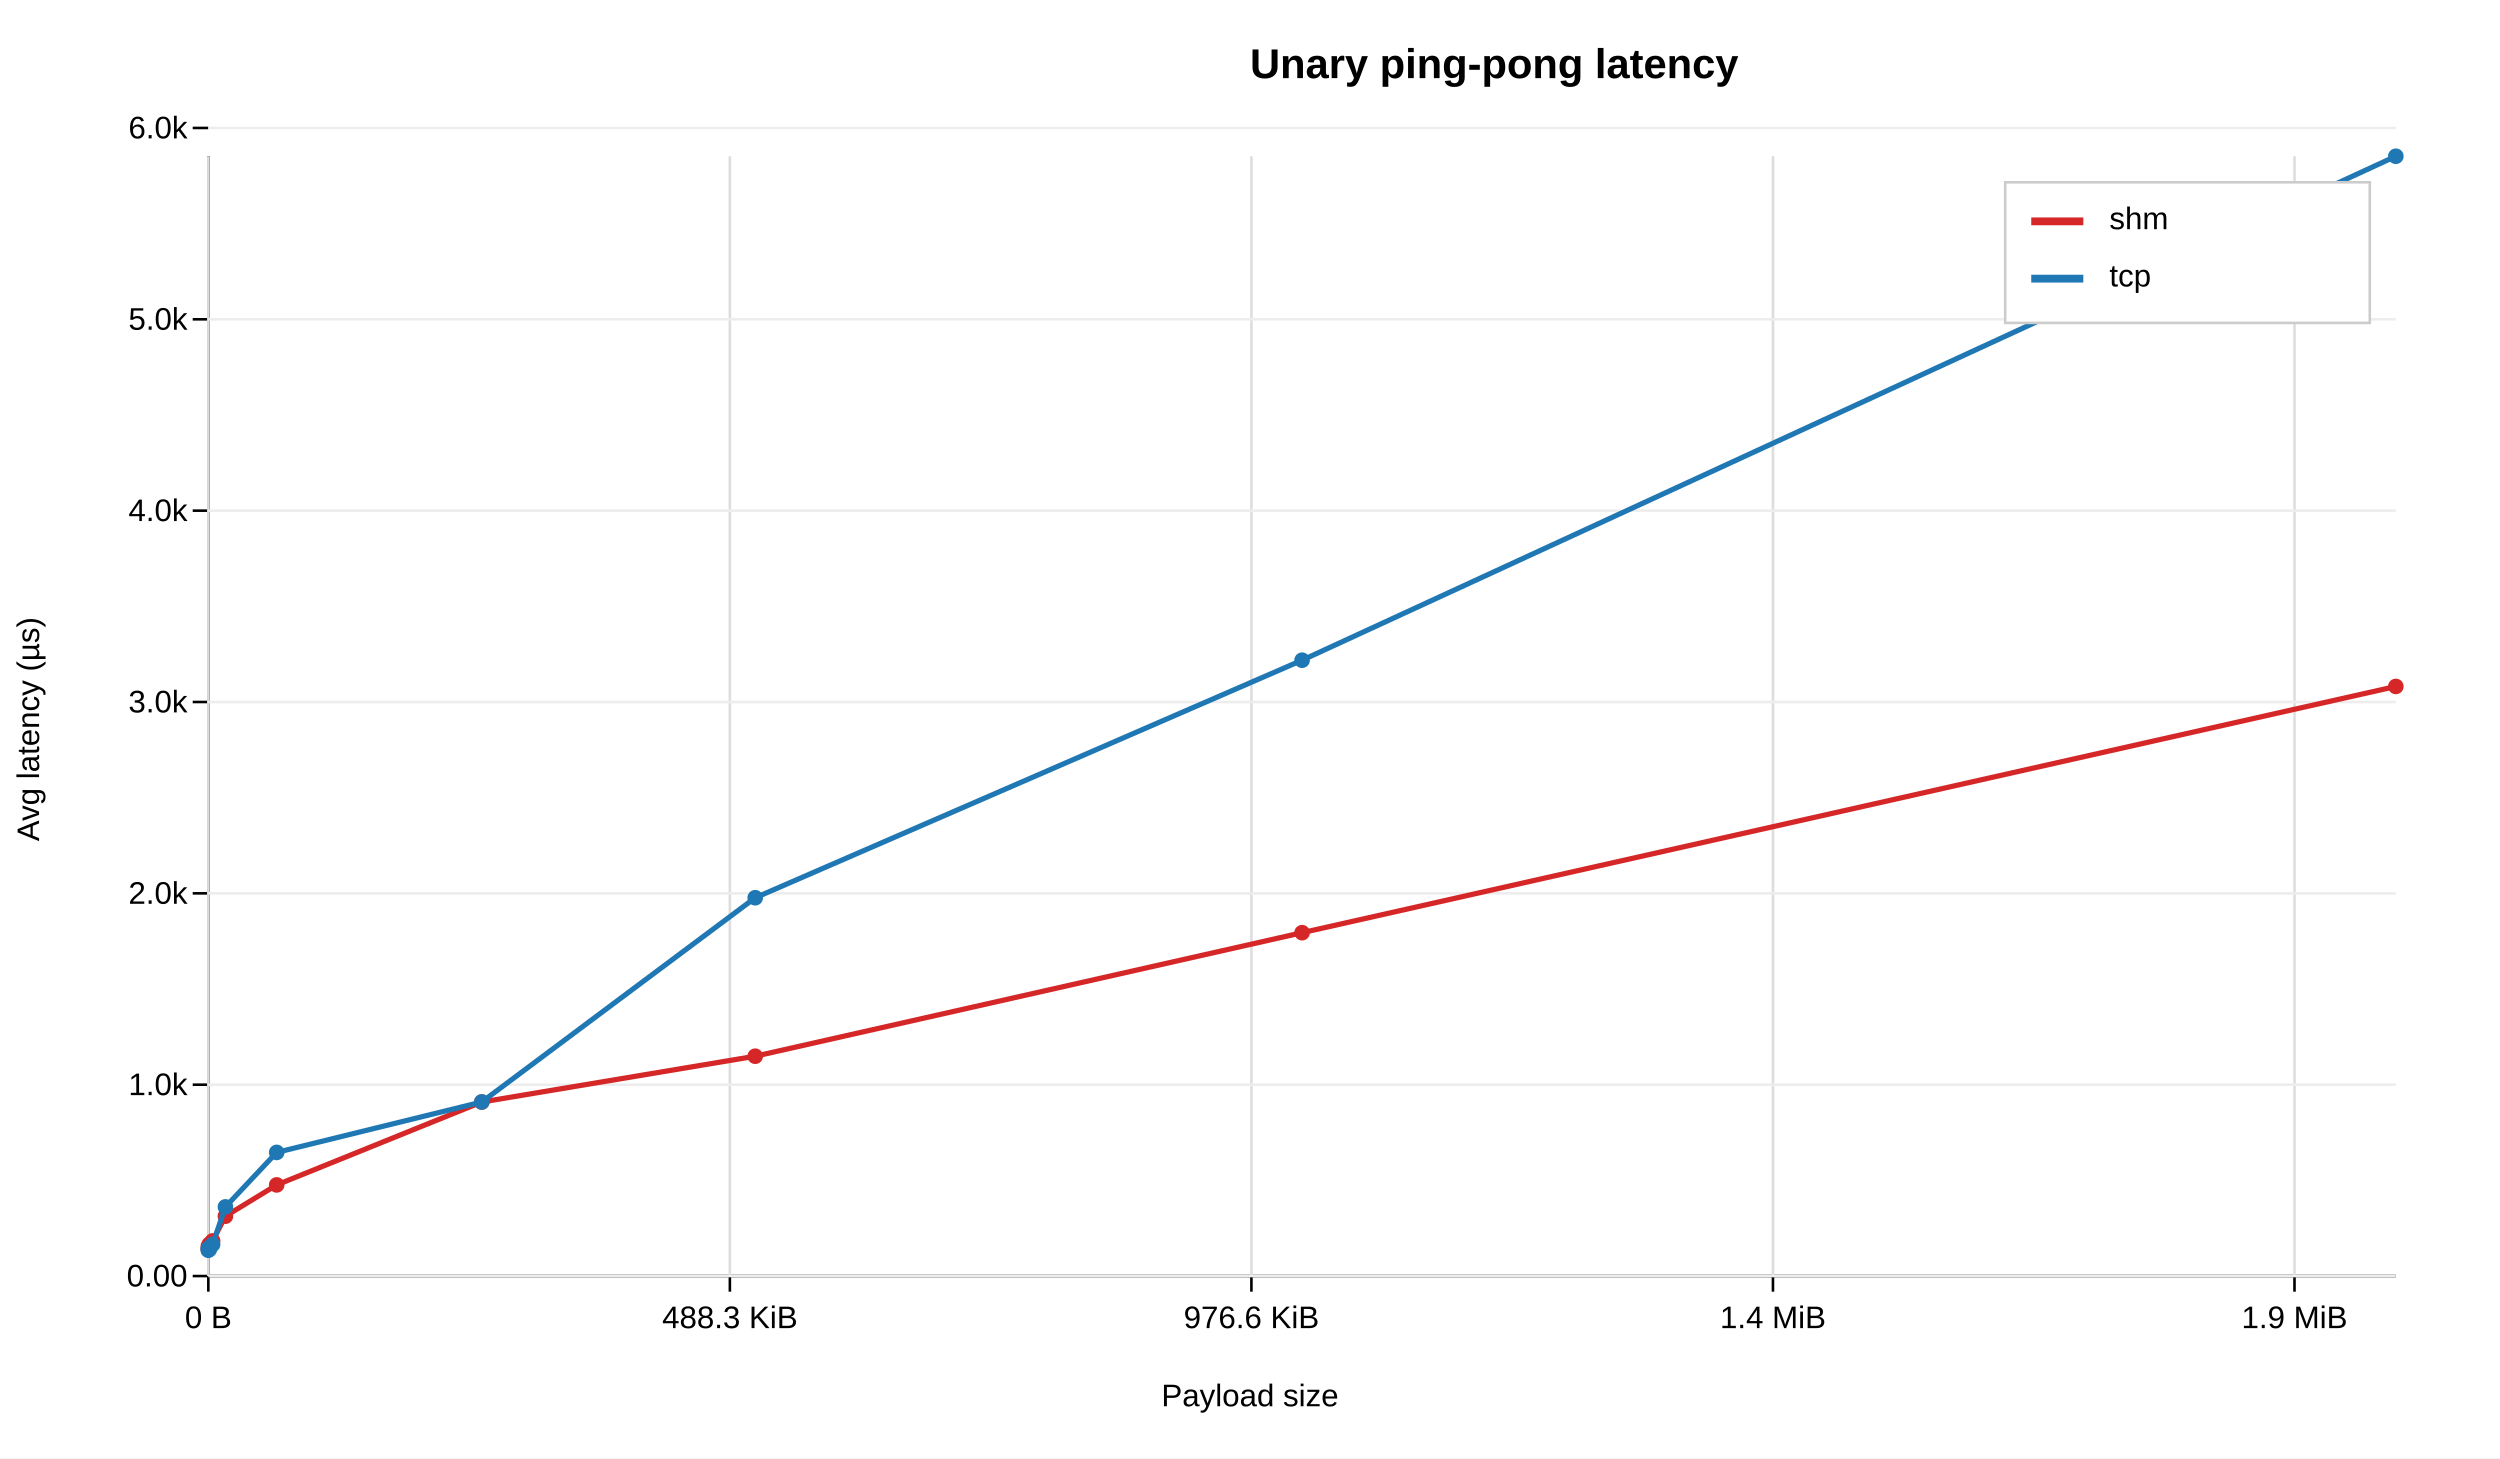
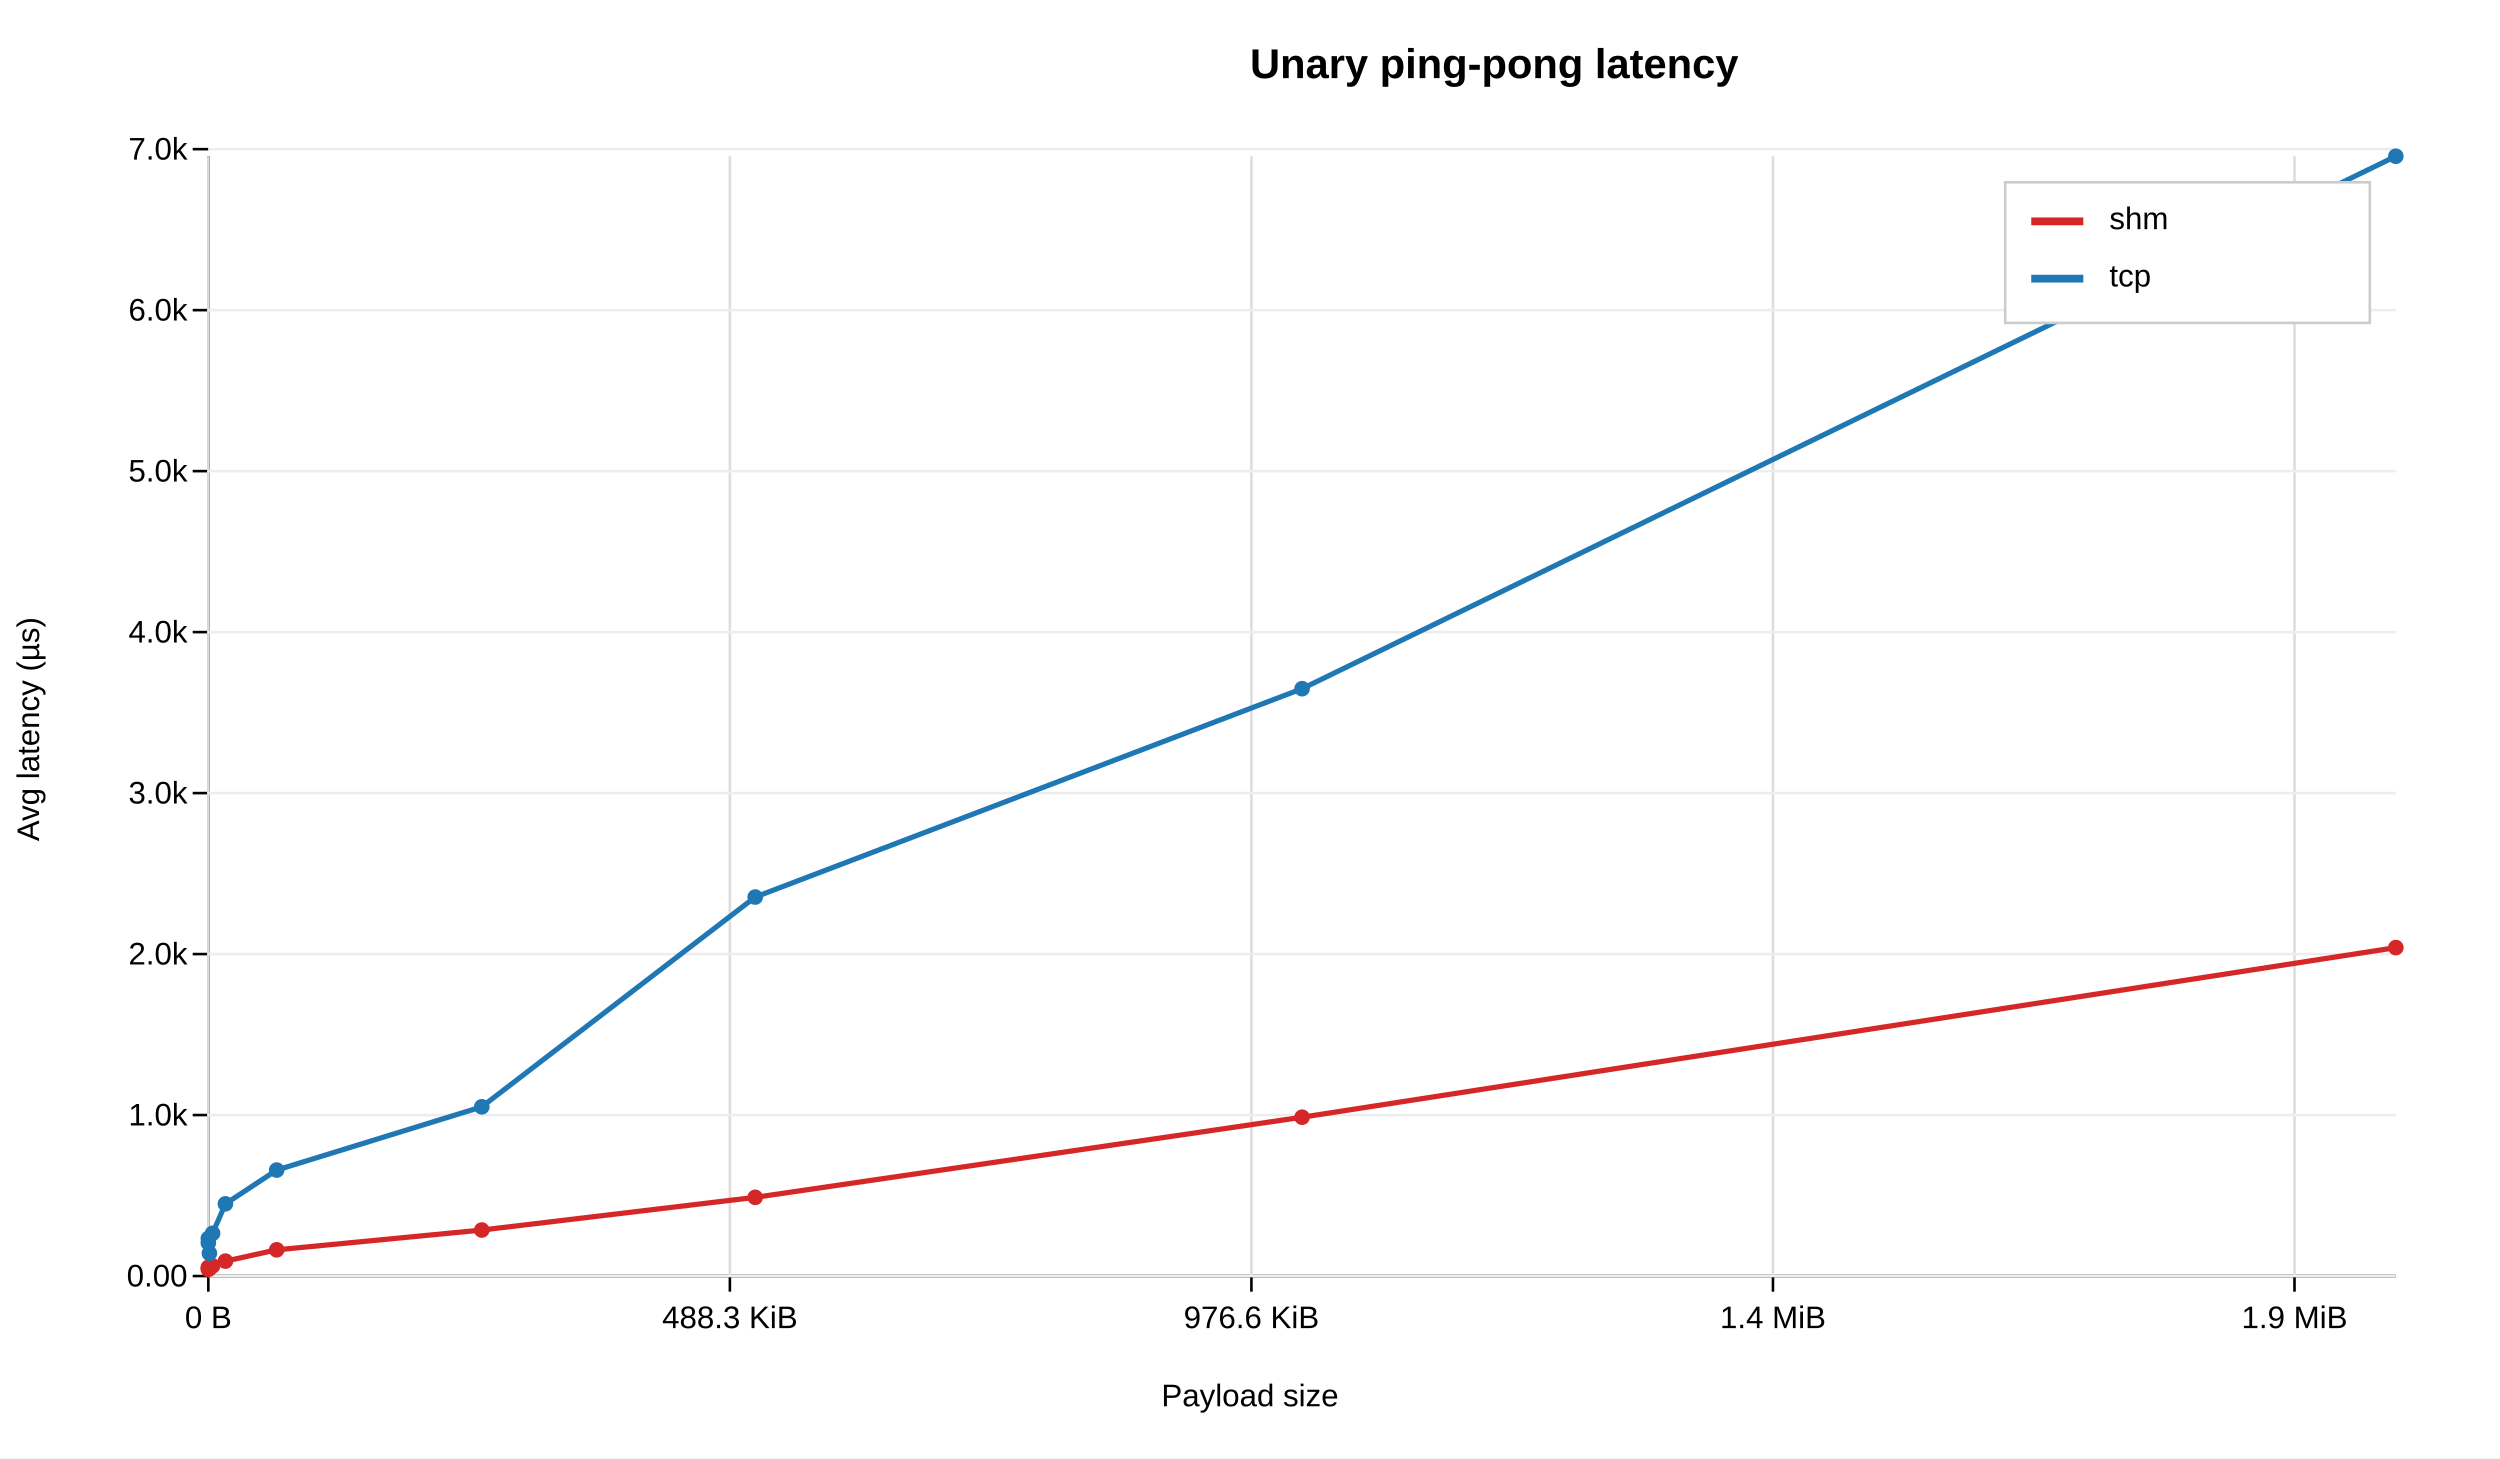
<svg xmlns="http://www.w3.org/2000/svg" width="960" height="560" viewBox="0 0 960 560">
  <style>text{font-family:Arial, sans-serif;font-size:12px;} .title{font-size:16px;font-weight:bold;}</style>
  <rect width="100%" height="100%" fill="white" />
  <text x="480" y="30" class="title">Unary ping-pong latency</text>
  <text x="480" y="540" text-anchor="middle">Payload size</text>
  <text x="15" y="280" transform="rotate(-90 15,280)" text-anchor="middle">Avg latency (µs)</text>
  <line x1="80" y1="490" x2="920" y2="490" stroke="black" stroke-width="1" />
  <line x1="80" y1="490" x2="80" y2="60" stroke="black" stroke-width="1" />
  <line x1="80" y1="490" x2="80" y2="496" stroke="black" />
  <text x="80" y="510" text-anchor="middle">0 B</text>
  <line x1="280.272" y1="490" x2="280.272" y2="496" stroke="black" />
  <text x="280.272" y="510" text-anchor="middle">488.3 KiB</text>
  <line x1="480.543" y1="490" x2="480.543" y2="496" stroke="black" />
  <text x="480.543" y="510" text-anchor="middle">976.6 KiB</text>
  <line x1="680.815" y1="490" x2="680.815" y2="496" stroke="black" />
  <text x="680.815" y="510" text-anchor="middle">1.4 MiB</text>
  <line x1="881.086" y1="490" x2="881.086" y2="496" stroke="black" />
  <text x="881.086" y="510" text-anchor="middle">1.9 MiB</text>
  <line x1="1081.358" y1="490" x2="1081.358" y2="496" stroke="black" />
  <text x="1081.358" y="510" text-anchor="middle">2.4 MiB</text>
  <line x1="74" y1="490" x2="80" y2="490" stroke="black" />
  <text x="72" y="494" text-anchor="end">0.00</text>
-   <line x1="74" y1="416.523" x2="80" y2="416.523" stroke="black" />
-   <text x="72" y="420.523" text-anchor="end">1.0k</text>
-   <line x1="74" y1="343.046" x2="80" y2="343.046" stroke="black" />
-   <text x="72" y="347.046" text-anchor="end">2.0k</text>
-   <line x1="74" y1="269.569" x2="80" y2="269.569" stroke="black" />
-   <text x="72" y="273.569" text-anchor="end">3.0k</text>
-   <line x1="74" y1="196.092" x2="80" y2="196.092" stroke="black" />
-   <text x="72" y="200.092" text-anchor="end">4.0k</text>
-   <line x1="74" y1="122.615" x2="80" y2="122.615" stroke="black" />
-   <text x="72" y="126.615" text-anchor="end">5.0k</text>
-   <line x1="74" y1="49.138" x2="80" y2="49.138" stroke="black" />
-   <text x="72" y="53.138" text-anchor="end">6.0k</text>
+   <line x1="74" y1="428.183" x2="80" y2="428.183" stroke="black" />
+   <text x="72" y="432.183" text-anchor="end">1.0k</text>
+   <line x1="74" y1="366.365" x2="80" y2="366.365" stroke="black" />
+   <text x="72" y="370.365" text-anchor="end">2.0k</text>
+   <line x1="74" y1="304.548" x2="80" y2="304.548" stroke="black" />
+   <text x="72" y="308.548" text-anchor="end">3.0k</text>
+   <line x1="74" y1="242.73" x2="80" y2="242.73" stroke="black" />
+   <text x="72" y="246.73" text-anchor="end">4.0k</text>
+   <line x1="74" y1="180.913" x2="80" y2="180.913" stroke="black" />
+   <text x="72" y="184.913" text-anchor="end">5.0k</text>
+   <line x1="74" y1="119.096" x2="80" y2="119.096" stroke="black" />
+   <text x="72" y="123.096" text-anchor="end">6.0k</text>
+   <line x1="74" y1="57.278" x2="80" y2="57.278" stroke="black" />
+   <text x="72" y="61.278" text-anchor="end">7.0k</text>
  <line x1="80" y1="490" x2="80" y2="60" stroke="#dddddd" stroke-width="1" />
  <line x1="280.272" y1="490" x2="280.272" y2="60" stroke="#dddddd" stroke-width="1" />
  <line x1="480.543" y1="490" x2="480.543" y2="60" stroke="#dddddd" stroke-width="1" />
  <line x1="680.815" y1="490" x2="680.815" y2="60" stroke="#dddddd" stroke-width="1" />
  <line x1="881.086" y1="490" x2="881.086" y2="60" stroke="#dddddd" stroke-width="1" />
  <line x1="1081.358" y1="490" x2="1081.358" y2="60" stroke="#dddddd" stroke-width="1" />
  <line x1="80" y1="490" x2="920" y2="490" stroke="#ededed" stroke-width="1" />
-   <line x1="80" y1="416.523" x2="920" y2="416.523" stroke="#ededed" stroke-width="1" />
-   <line x1="80" y1="343.046" x2="920" y2="343.046" stroke="#ededed" stroke-width="1" />
-   <line x1="80" y1="269.569" x2="920" y2="269.569" stroke="#ededed" stroke-width="1" />
-   <line x1="80" y1="196.092" x2="920" y2="196.092" stroke="#ededed" stroke-width="1" />
-   <line x1="80" y1="122.615" x2="920" y2="122.615" stroke="#ededed" stroke-width="1" />
-   <line x1="80" y1="49.138" x2="920" y2="49.138" stroke="#ededed" stroke-width="1" />
-   <polyline fill="none" stroke="#d62728" stroke-width="2" points="80,478.605 80,479.739 80.41,477.754 81.641,476.517 86.562,467.021 106.25,455.004 185,423.169 290,405.585 500,358.152 920,263.595 " />
-   <circle cx="80" cy="478.605" r="3" fill="#d62728" />
-   <circle cx="80" cy="479.739" r="3" fill="#d62728" />
-   <circle cx="80.41" cy="477.754" r="3" fill="#d62728" />
-   <circle cx="81.641" cy="476.517" r="3" fill="#d62728" />
-   <circle cx="86.562" cy="467.021" r="3" fill="#d62728" />
-   <circle cx="106.25" cy="455.004" r="3" fill="#d62728" />
-   <circle cx="185" cy="423.169" r="3" fill="#d62728" />
-   <circle cx="290" cy="405.585" r="3" fill="#d62728" />
-   <circle cx="500" cy="358.152" r="3" fill="#d62728" />
-   <circle cx="920" cy="263.595" r="3" fill="#d62728" />
-   <polyline fill="none" stroke="#1f77b4" stroke-width="2" points="80,480.097 80,479.363 80.41,479.742 81.641,477.876 86.562,463.446 106.25,442.523 185,423.16 290,344.732 500,253.523 920,60 " />
-   <circle cx="80" cy="480.097" r="3" fill="#1f77b4" />
-   <circle cx="80" cy="479.363" r="3" fill="#1f77b4" />
-   <circle cx="80.41" cy="479.742" r="3" fill="#1f77b4" />
-   <circle cx="81.641" cy="477.876" r="3" fill="#1f77b4" />
-   <circle cx="86.562" cy="463.446" r="3" fill="#1f77b4" />
-   <circle cx="106.25" cy="442.523" r="3" fill="#1f77b4" />
-   <circle cx="185" cy="423.16" r="3" fill="#1f77b4" />
-   <circle cx="290" cy="344.732" r="3" fill="#1f77b4" />
-   <circle cx="500" cy="253.523" r="3" fill="#1f77b4" />
+   <line x1="80" y1="428.183" x2="920" y2="428.183" stroke="#ededed" stroke-width="1" />
+   <line x1="80" y1="366.365" x2="920" y2="366.365" stroke="#ededed" stroke-width="1" />
+   <line x1="80" y1="304.548" x2="920" y2="304.548" stroke="#ededed" stroke-width="1" />
+   <line x1="80" y1="242.73" x2="920" y2="242.73" stroke="#ededed" stroke-width="1" />
+   <line x1="80" y1="180.913" x2="920" y2="180.913" stroke="#ededed" stroke-width="1" />
+   <line x1="80" y1="119.096" x2="920" y2="119.096" stroke="#ededed" stroke-width="1" />
+   <line x1="80" y1="57.278" x2="920" y2="57.278" stroke="#ededed" stroke-width="1" />
+   <polyline fill="none" stroke="#d62728" stroke-width="2" points="80,486.657 80,487.414 80.41,487.136 81.641,486.114 86.562,484.274 106.25,479.93 185,472.334 290,459.774 500,429.007 920,363.878 " />
+   <circle cx="80" cy="486.657" r="3" fill="#d62728" />
+   <circle cx="80" cy="487.414" r="3" fill="#d62728" />
+   <circle cx="80.41" cy="487.136" r="3" fill="#d62728" />
+   <circle cx="81.641" cy="486.114" r="3" fill="#d62728" />
+   <circle cx="86.562" cy="484.274" r="3" fill="#d62728" />
+   <circle cx="106.25" cy="479.93" r="3" fill="#d62728" />
+   <circle cx="185" cy="472.334" r="3" fill="#d62728" />
+   <circle cx="290" cy="459.774" r="3" fill="#d62728" />
+   <circle cx="500" cy="429.007" r="3" fill="#d62728" />
+   <circle cx="920" cy="363.878" r="3" fill="#d62728" />
+   <polyline fill="none" stroke="#1f77b4" stroke-width="2" points="80,475.569 80,477.266 80.41,481.26 81.641,473.585 86.562,462.272 106.25,449.303 185,425.017 290,344.463 500,264.46 920,60 " />
+   <circle cx="80" cy="475.569" r="3" fill="#1f77b4" />
+   <circle cx="80" cy="477.266" r="3" fill="#1f77b4" />
+   <circle cx="80.41" cy="481.26" r="3" fill="#1f77b4" />
+   <circle cx="81.641" cy="473.585" r="3" fill="#1f77b4" />
+   <circle cx="86.562" cy="462.272" r="3" fill="#1f77b4" />
+   <circle cx="106.25" cy="449.303" r="3" fill="#1f77b4" />
+   <circle cx="185" cy="425.017" r="3" fill="#1f77b4" />
+   <circle cx="290" cy="344.463" r="3" fill="#1f77b4" />
+   <circle cx="500" cy="264.46" r="3" fill="#1f77b4" />
  <circle cx="920" cy="60" r="3" fill="#1f77b4" />
  <rect x="770" y="70" width="140" height="54" fill="white" stroke="#ccc" />
  <line x1="780" y1="85" x2="800" y2="85" stroke="#d62728" stroke-width="3" />
  <text x="810" y="88">shm</text>
  <line x1="780" y1="107" x2="800" y2="107" stroke="#1f77b4" stroke-width="3" />
  <text x="810" y="110">tcp</text>
</svg>
